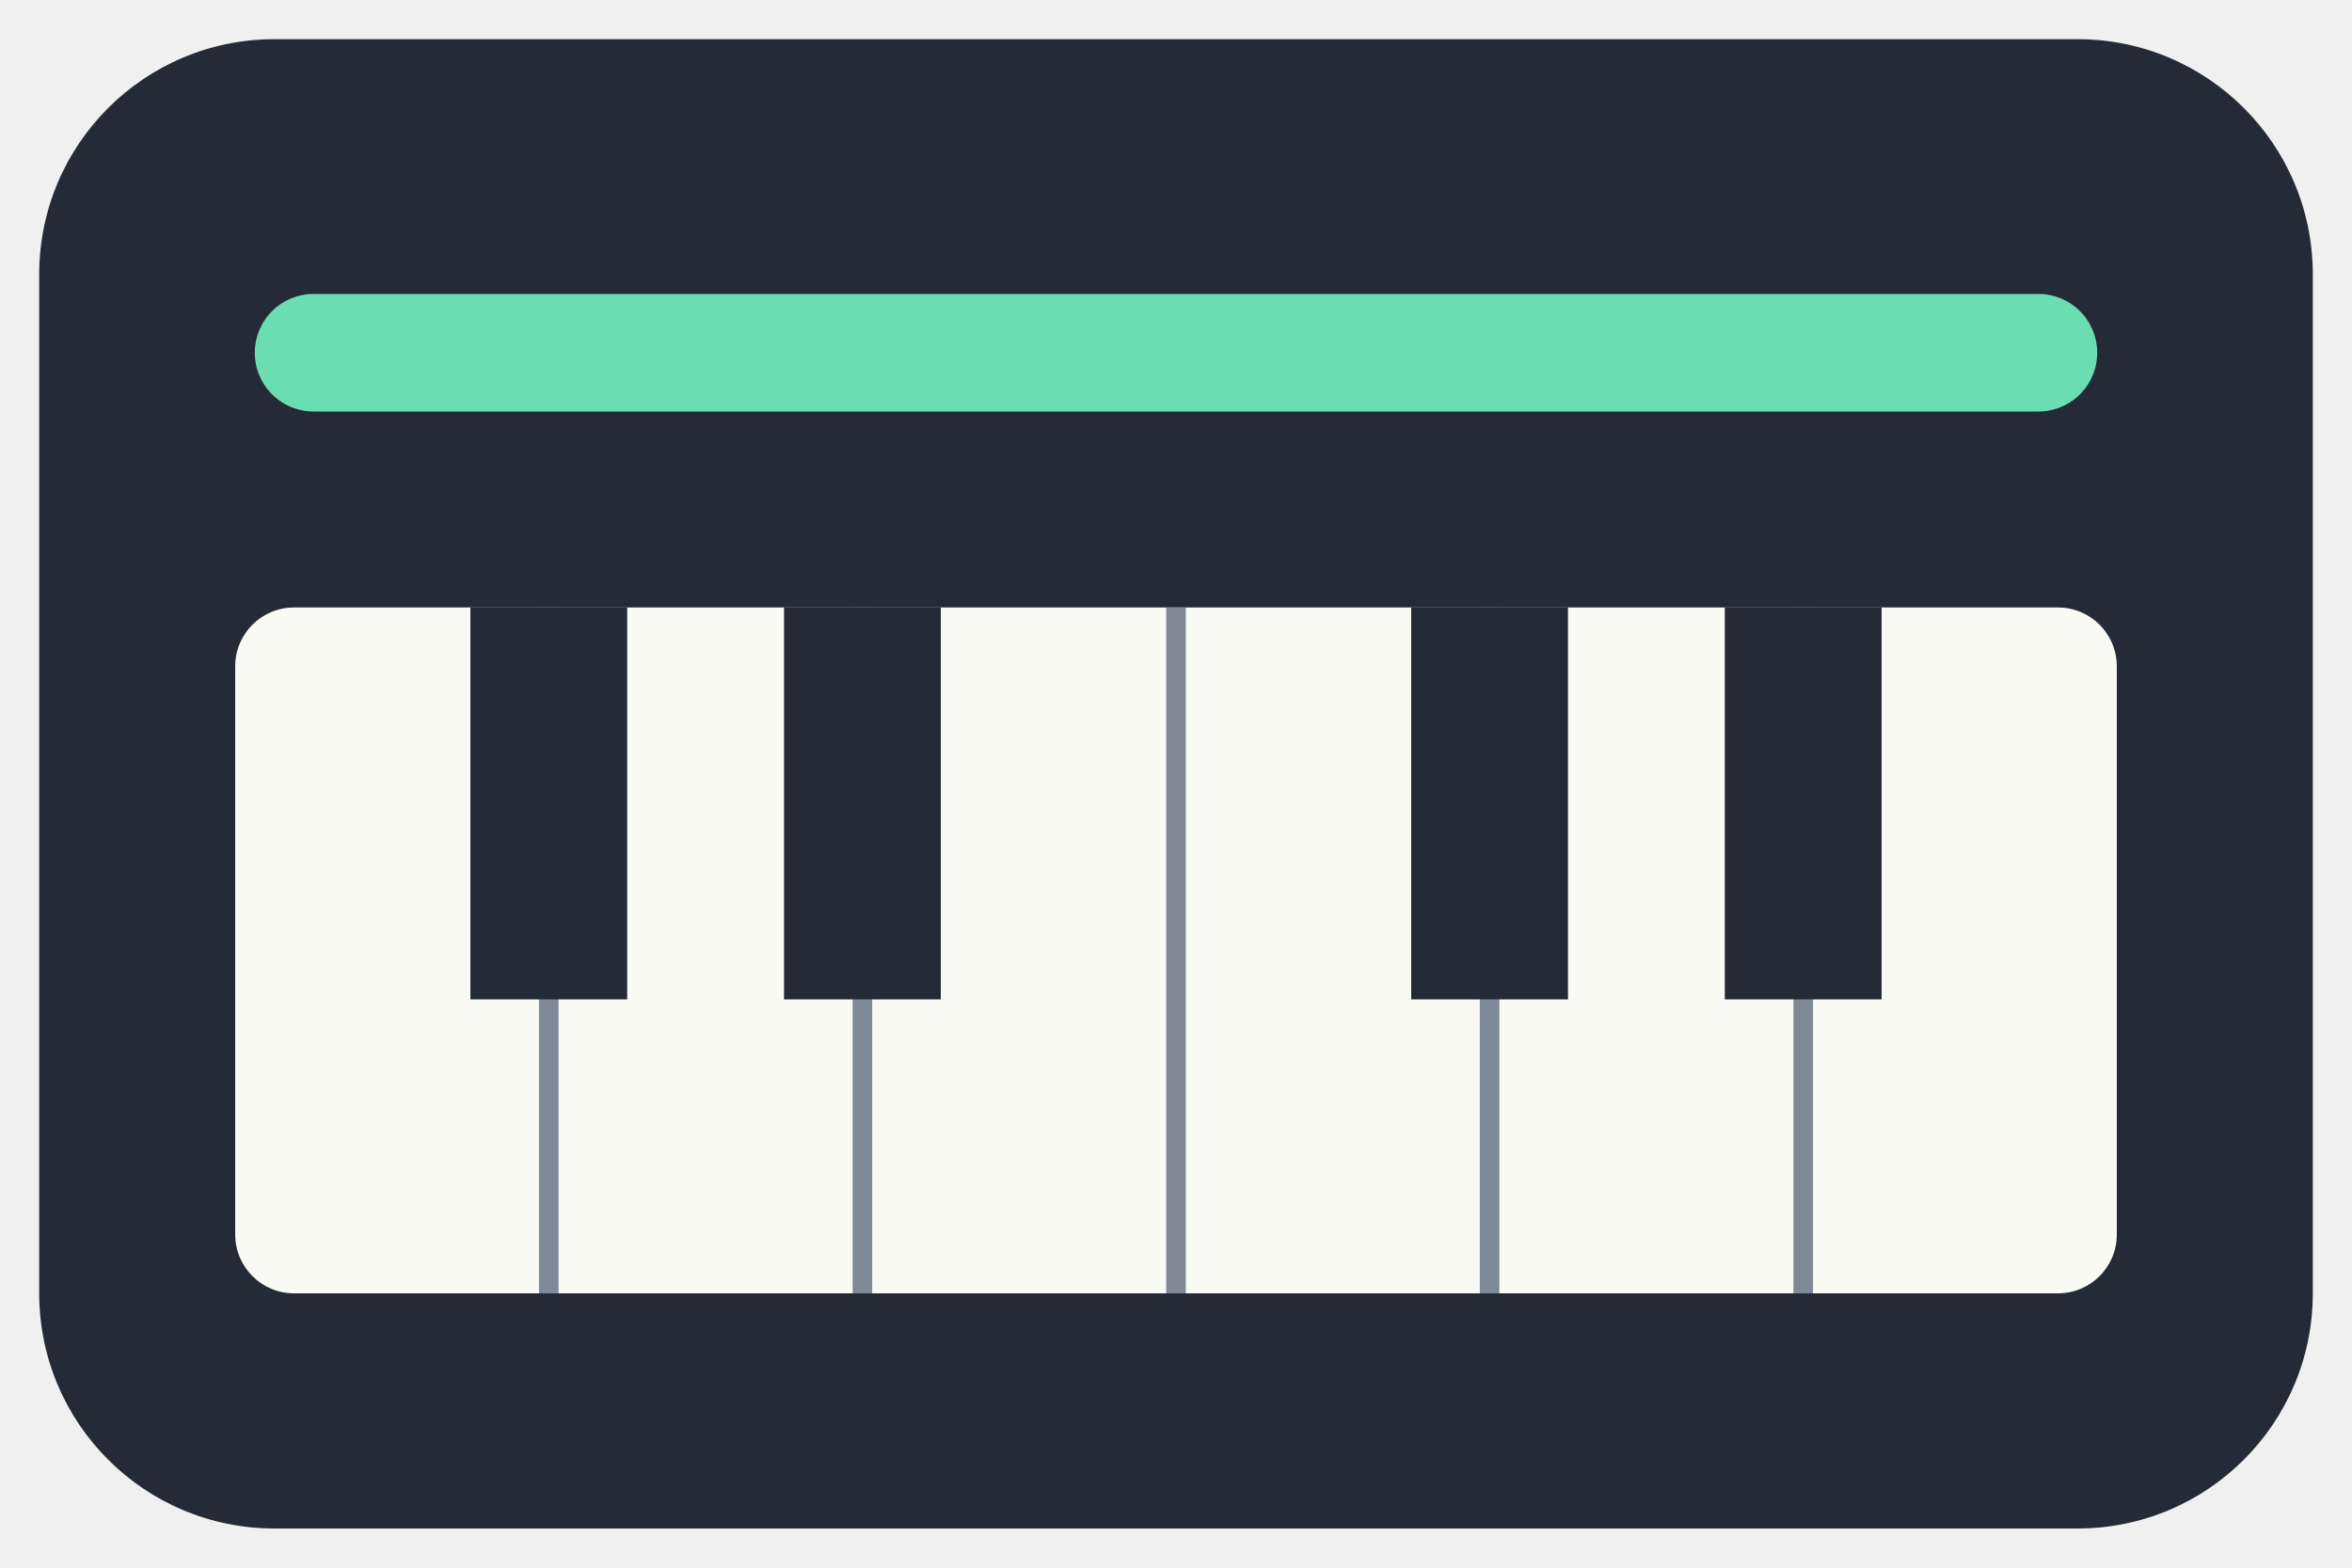
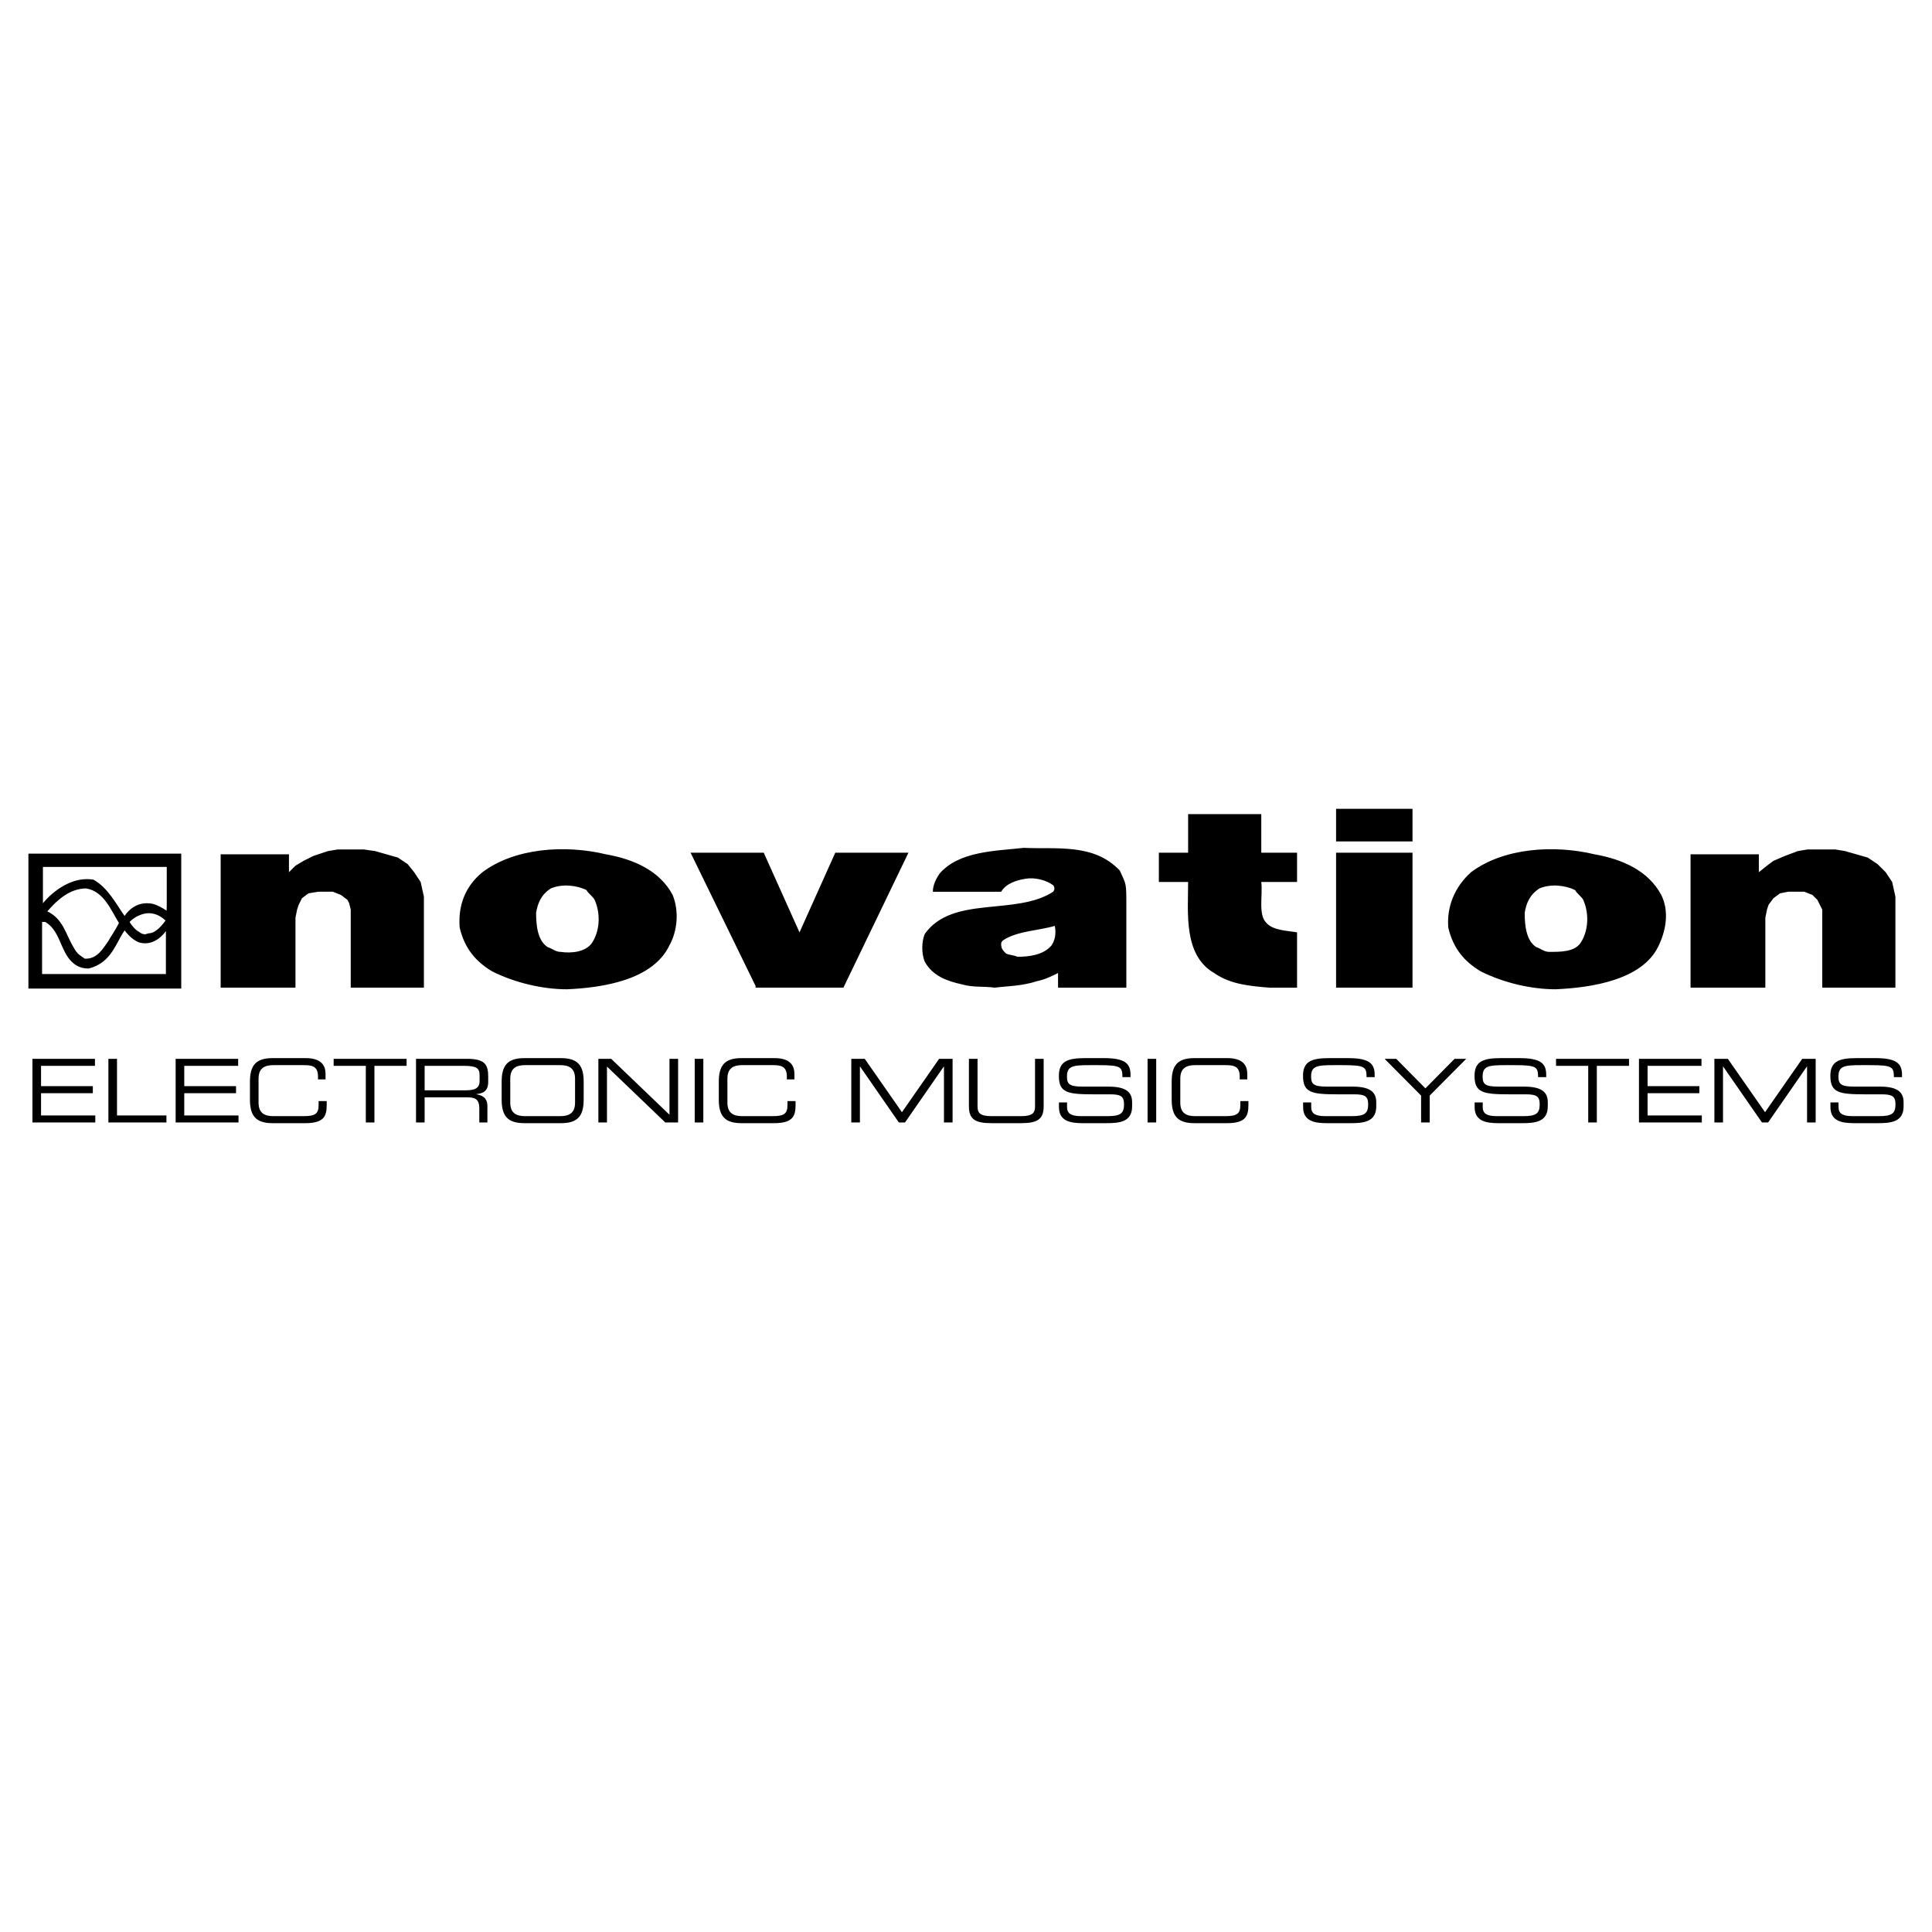
- <svg xmlns="http://www.w3.org/2000/svg" viewBox="0 0 120 80">
-   <rect x="2" y="2" width="116" height="76" rx="12" fill="#242b36" />
-   <path d="M16 18h88" stroke="#6bddb2" stroke-width="6" stroke-linecap="round" />
-   <rect x="12" y="31" width="96" height="35" rx="3" fill="#fafaf5" />
-   <path d="M28 31v35m16-35v35m16-35v35m16-35v35m16-35v35" stroke="#7f8998" />
-   <path d="M28 31v20m16-20v20m32-20v20m16-20v20" stroke="#242b36" stroke-width="8" />
+ <svg xmlns="http://www.w3.org/2000/svg" width="2500" height="2500" viewBox="0 0 192.756 192.756">
+   <g fill-rule="evenodd" clip-rule="evenodd">
+     <path fill="#fff" d="M0 0h192.756v192.756H0V0z" />
+     <path d="M133.301 83.299v-2.602h7.625v3.25h-7.625v-.648zM168.666 98.539V85.236h6.814v1.785l.811-.649.648-.487 1.135-.487 1.299-.486.973-.162h2.758l.974.162 1.135.324 1.135.325.974.649.811.811.648.974.324 1.459v9.085h-7.298v-7.787l-.325-.649-.162-.324-.488-.487-.811-.325H178.4l-.812.163-.649.486-.486.65-.162.486-.162.811v6.976h-7.463zM22.015 98.539V85.236h6.814v1.785l.65-.649.81-.487.973-.487 1.462-.486.971-.162h2.598l1.133.162 1.136.324 1.138.325.97.649.65.811.648.974.325 1.459v9.085h-7.3v-7.787l-.162-.649-.163-.324-.648-.487-.812-.325h-1.459l-.974.163-.649.486-.324.65-.162.486-.161.811v6.976h-7.464zM75.387 98.377l-6.489-13.303h7.3l3.569 7.949 3.569-7.949h7.3l-6.489 13.465h-8.76v-.162zM121.135 97.078c-3.082-1.784-2.596-6.001-2.596-9.083h-2.92v-2.92h2.92v-3.849h7.299v3.849h3.57v2.92h-3.57c.162 1.297-.324 3.244.488 4.055.648.811 2.27.811 3.082.974v5.516h-2.758c-1.947-.163-3.894-.325-5.515-1.462zM133.301 96.592V85.074h7.625v13.465h-7.625v-1.947zM147.738 96.916c-1.621-.972-2.758-2.271-3.244-4.38-.162-2.109.65-4.055 2.271-5.515 3.244-2.434 8.273-2.758 12.328-1.785 2.76.487 5.354 1.622 6.652 4.055.811 1.623.486 3.569-.324 5.191-1.623 3.244-6.49 4.056-10.221 4.218-2.432.001-5.19-.647-7.462-1.784zm6.815-1.946c1.135 0 2.434 0 3.082-.811.811-1.135.973-2.92.324-4.38-.162-.325-.648-.649-.811-.973-.973-.487-2.434-.649-3.57-.163-.973.648-1.297 1.46-1.459 2.434 0 1.298.162 2.758 1.135 3.406.488.163.812.487 1.299.487zM49.106 96.916c-1.622-.972-2.755-2.271-3.245-4.38-.162-2.109.489-4.055 2.271-5.515 3.244-2.434 8.275-2.758 12.329-1.785 2.76.487 5.353 1.622 6.651 4.055.649 1.623.487 3.569-.325 5.03-1.622 3.405-6.488 4.218-10.22 4.38-2.432 0-5.19-.648-7.461-1.785zm6.814-1.946c1.136.163 2.433 0 3.082-.811.814-1.135.974-2.92.325-4.38-.162-.325-.649-.649-.812-.973-.973-.487-2.434-.649-3.568-.163-.974.648-1.298 1.46-1.46 2.434 0 1.298.162 2.758 1.136 3.406.486.163.81.487 1.297.487zM95.99 98.215c-1.46-.324-2.92-.812-3.731-2.271-.324-.812-.324-1.947 0-2.758 2.758-3.894 9.085-1.785 12.816-4.218a.493.493 0 0 0 0-.648c-.648-.487-1.785-.812-2.758-.649-.973.163-1.945.487-2.434 1.298H93.07c0-.648.324-1.298.649-1.784 1.946-2.271 5.516-2.271 8.436-2.596 3.244.162 6.975-.487 9.57 2.271.65 1.46.65 1.136.65 3.569v8.112h-6.814V97.08c-.648.324-1.297.648-2.109.812-1.459.486-2.92.486-4.217.648-1.137-.163-2.11-.001-3.245-.325zm5.514-2.758c1.137 0 2.596-.162 3.408-1.135.324-.487.486-1.136.324-1.947-1.623.486-3.732.486-5.191 1.46-.162.162-.162.324-.162.324 0 .487.162.648.488.974.322.161.809.161 1.133.324zM2.834 98.631V85.167h15.249v13.464H2.834zm1.364-1.451h12.354V92.9c-.598.81-1.54 1.451-2.675 1.126-.528-.211-.986-.598-1.443-1.197-.859 1.197-1.303 3.239-3.591 3.802-.974 0-1.551-.438-2.038-1.087-.811-1.135-.99-2.82-2.292-3.56h-.141c-.163 0-.174-.009-.174-.009v5.205zm4.257-1.534c1.268.07 1.842-1.07 2.329-1.719.453-.781.671-1.044 1.086-1.837-.809-1.297-1.514-3.168-3.274-3.45-1.622 0-2.899 1.152-3.873 2.288 1.619.774 1.843 2.35 2.654 3.647.162.324.327.487.486.649l.592.422zm6.384-2.53c.648 0 1.261-.705 1.677-1.272l-.217-.188c-.592-.481-1.298-.649-1.944-.486a3.017 3.017 0 0 0-1.429.815c.317.492.626.824.951.986a.958.958 0 0 0 .599.247l.363-.102zm.487-2.92c.487.162.804.346 1.296.662l.015-.5v-3.864H4.283v3.625s2.166-2.816 5.041-2.356c1.459.812 2.298 2.488 3.109 3.625 0-.001.95-1.656 2.893-1.192zM3.236 105.639h6.237v.701H4.095v2.027h5.167v.701H4.095v2.219h5.412v.701H3.236v-6.349zM10.814 105.639h.86v5.648h4.93v.701h-5.79v-6.349zM17.524 105.639h6.237v.701h-5.377v2.027h5.166v.701h-5.166v2.219h5.412v.701h-6.272v-6.349zM24.937 107.945c0-1.605.543-2.377 2.263-2.377h3.289c1.562 0 1.991.729 1.991 1.578v.545h-.754v-.289c0-1.08-.667-1.133-1.456-1.133h-2.982c-.825 0-1.492.246-1.492 1.352v2.387c0 1.104.667 1.35 1.492 1.35h3.009c1.158 0 1.491-.246 1.491-1.105v-.395h.807v.43c0 1.15-.368 1.771-2.149 1.771H27.2c-1.719 0-2.263-.771-2.263-2.377v-1.737zM36.498 106.34h-3.21v-.701h7.279v.701h-3.21v5.648h-.859v-5.648zM42.366 108.779v-2.439h3.913c1.263 0 1.57.229 1.57.939v.578c0 .666-.403.922-1.359.922h-4.124zm-.86 3.209h.859v-2.508h4.193c.78 0 1.263.123 1.263 1.113v1.395h.807v-1.621c0-.58-.21-1.035-1.087-1.193v-.018c.658-.062 1.167-.307 1.167-1.203v-.516c0-1.193-.289-1.799-2.122-1.799h-5.079v6.35h-.001zM57.374 110.008c0 1.104-.667 1.35-1.491 1.35H52.4c-.824 0-1.491-.246-1.491-1.35v-2.387c0-1.105.667-1.352 1.491-1.352h3.482c.825 0 1.491.246 1.491 1.352v2.387h.001zm-7.324-.326c0 1.605.543 2.377 2.263 2.377h3.658c1.719 0 2.263-.771 2.263-2.377v-1.736c0-1.605-.544-2.377-2.263-2.377h-3.658c-1.72 0-2.263.771-2.263 2.377v1.736zM59.699 105.639h1.28l5.816 5.578v-5.578h.86v6.349h-1.281l-5.816-5.578v5.578h-.859v-6.349zM69.312 105.639h.859v6.349h-.859v-6.349zM71.715 107.945c0-1.605.544-2.377 2.263-2.377h3.29c1.562 0 1.991.729 1.991 1.578v.545h-.755v-.289c0-1.08-.667-1.133-1.456-1.133h-2.982c-.825 0-1.492.246-1.492 1.352v2.387c0 1.104.667 1.35 1.492 1.35h3.008c1.158 0 1.491-.246 1.491-1.105v-.395h.807v.43c0 1.15-.368 1.771-2.149 1.771h-3.246c-1.719 0-2.263-.771-2.263-2.377v-1.737h.001zM84.934 105.639h1.342l3.711 5.324 3.71-5.324h1.342v6.349h-.86v-5.578h-.017l-3.869 5.578h-.614l-3.868-5.578h-.017v5.578h-.86v-6.349zM96.67 105.639h.859v4.746c0 .613.211.973 1.377.973h2.984c1.166 0 1.375-.359 1.375-.973v-4.746h.861v4.754c0 1.289-.65 1.666-2.264 1.666h-2.93c-1.613 0-2.263-.377-2.263-1.666v-4.754h.001zM105.652 109.99h.807v.447c0 .621.334.92 1.404.92h2.666c1.246 0 1.615-.264 1.615-1.176 0-.797-.316-1-1.387-1h-1.631c-2.623 0-3.482-.158-3.482-1.842 0-1.447.859-1.771 2.631-1.771h1.852c2.131 0 2.666.543 2.666 1.676v.219h-.807c-.018-1.008-.123-1.193-2.377-1.193h-.912c-1.658 0-2.246.088-2.246 1.133 0 .754.236 1.008 1.578 1.008h2.545c1.674 0 2.377.482 2.377 1.562v.412c0 1.561-1.281 1.674-2.553 1.674h-2.387c-1.254 0-2.359-.219-2.359-1.604v-.465zM114.494 105.639h.86v6.349h-.86v-6.349zM116.898 107.945c0-1.605.543-2.377 2.262-2.377h3.291c1.561 0 1.99.729 1.99 1.578v.545h-.754v-.289c0-1.08-.668-1.133-1.457-1.133h-2.982c-.824 0-1.49.246-1.49 1.352v2.387c0 1.104.666 1.35 1.49 1.35h3.01c1.158 0 1.49-.246 1.49-1.105v-.395h.807v.43c0 1.15-.367 1.771-2.148 1.771h-3.246c-1.719 0-2.262-.771-2.262-2.377v-1.737h-.001zM130.012 109.99h.807v.447c0 .621.334.92 1.402.92h2.668c1.244 0 1.613-.264 1.613-1.176 0-.797-.316-1-1.385-1h-1.633c-2.623 0-3.482-.158-3.482-1.842 0-1.447.859-1.771 2.631-1.771h1.852c2.131 0 2.666.543 2.666 1.676v.219h-.807c-.018-1.008-.123-1.193-2.377-1.193h-.912c-1.658 0-2.246.088-2.246 1.133 0 .754.238 1.008 1.58 1.008h2.543c1.676 0 2.377.482 2.377 1.562v.412c0 1.561-1.279 1.674-2.553 1.674h-2.385c-1.254 0-2.359-.219-2.359-1.604v-.465zM141.783 109.305l-3.64-3.666h1.158l2.912 2.947 2.912-2.947h1.158l-3.64 3.666v2.683h-.86v-2.683zM147.125 109.99h.807v.447c0 .621.334.92 1.402.92h2.668c1.244 0 1.613-.264 1.613-1.176 0-.797-.316-1-1.385-1h-1.633c-2.623 0-3.482-.158-3.482-1.842 0-1.447.859-1.771 2.633-1.771h1.85c2.133 0 2.668.543 2.668 1.676v.219h-.809c-.018-1.008-.123-1.193-2.377-1.193h-.912c-1.658 0-2.246.088-2.246 1.133 0 .754.238 1.008 1.58 1.008h2.543c1.676 0 2.377.482 2.377 1.562v.412c0 1.561-1.279 1.674-2.553 1.674h-2.385c-1.254 0-2.359-.219-2.359-1.604v-.465zM158.457 106.34h-3.211v-.701h7.281v.701h-3.211v5.648h-.859v-5.648zM163.52 105.639h6.236v.701h-5.377v2.027h5.166v.701h-5.166v2.219h5.412v.701h-6.271v-6.349zM171.045 105.639h1.342l3.711 5.324 3.711-5.324h1.341v6.349h-.859v-5.578h-.018l-3.869 5.578h-.613l-3.869-5.578h-.018v5.578h-.859v-6.349zM182.623 109.99h.807v.447c0 .621.334.92 1.404.92h2.666c1.246 0 1.613-.264 1.613-1.176 0-.797-.314-1-1.385-1h-1.631c-2.623 0-3.482-.158-3.482-1.842 0-1.447.859-1.771 2.631-1.771h1.85c2.133 0 2.668.543 2.668 1.676v.219h-.807c-.018-1.008-.123-1.193-2.377-1.193h-.914c-1.656 0-2.244.088-2.244 1.133 0 .754.236 1.008 1.578 1.008h2.545c1.674 0 2.377.482 2.377 1.562v.412c0 1.561-1.281 1.674-2.553 1.674h-2.387c-1.254 0-2.359-.219-2.359-1.604v-.465z" />
+   </g>
</svg>
